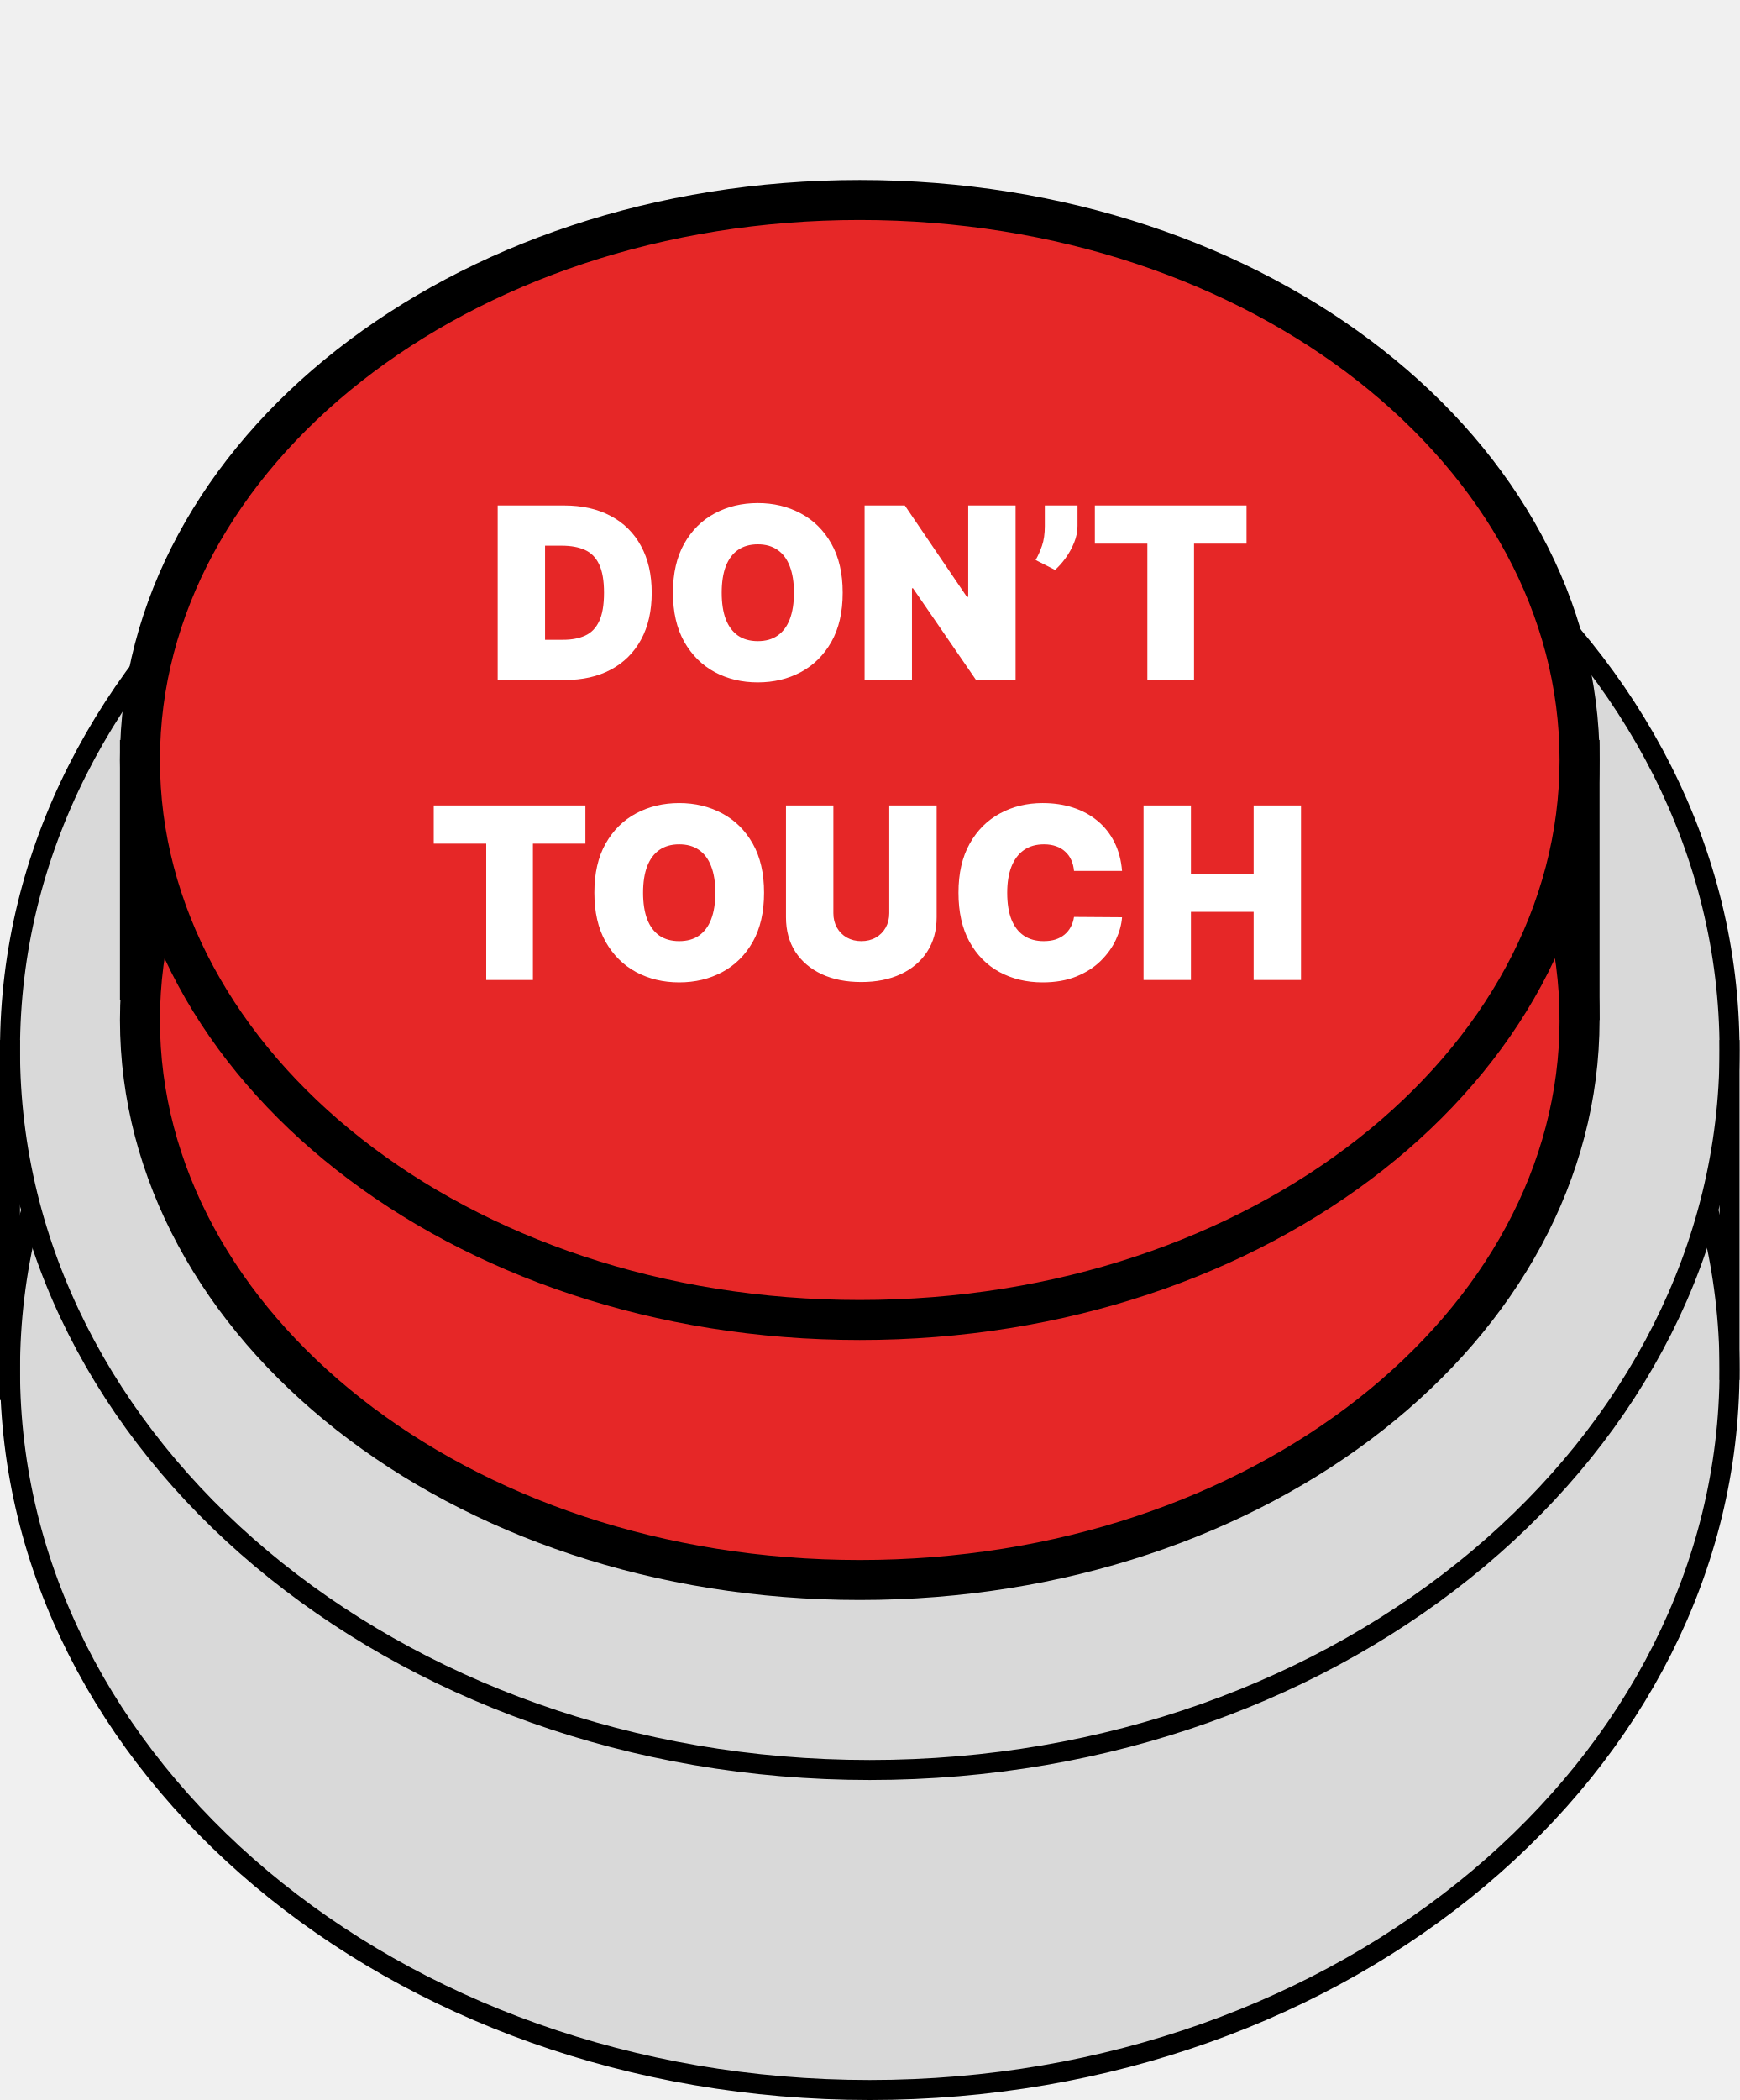
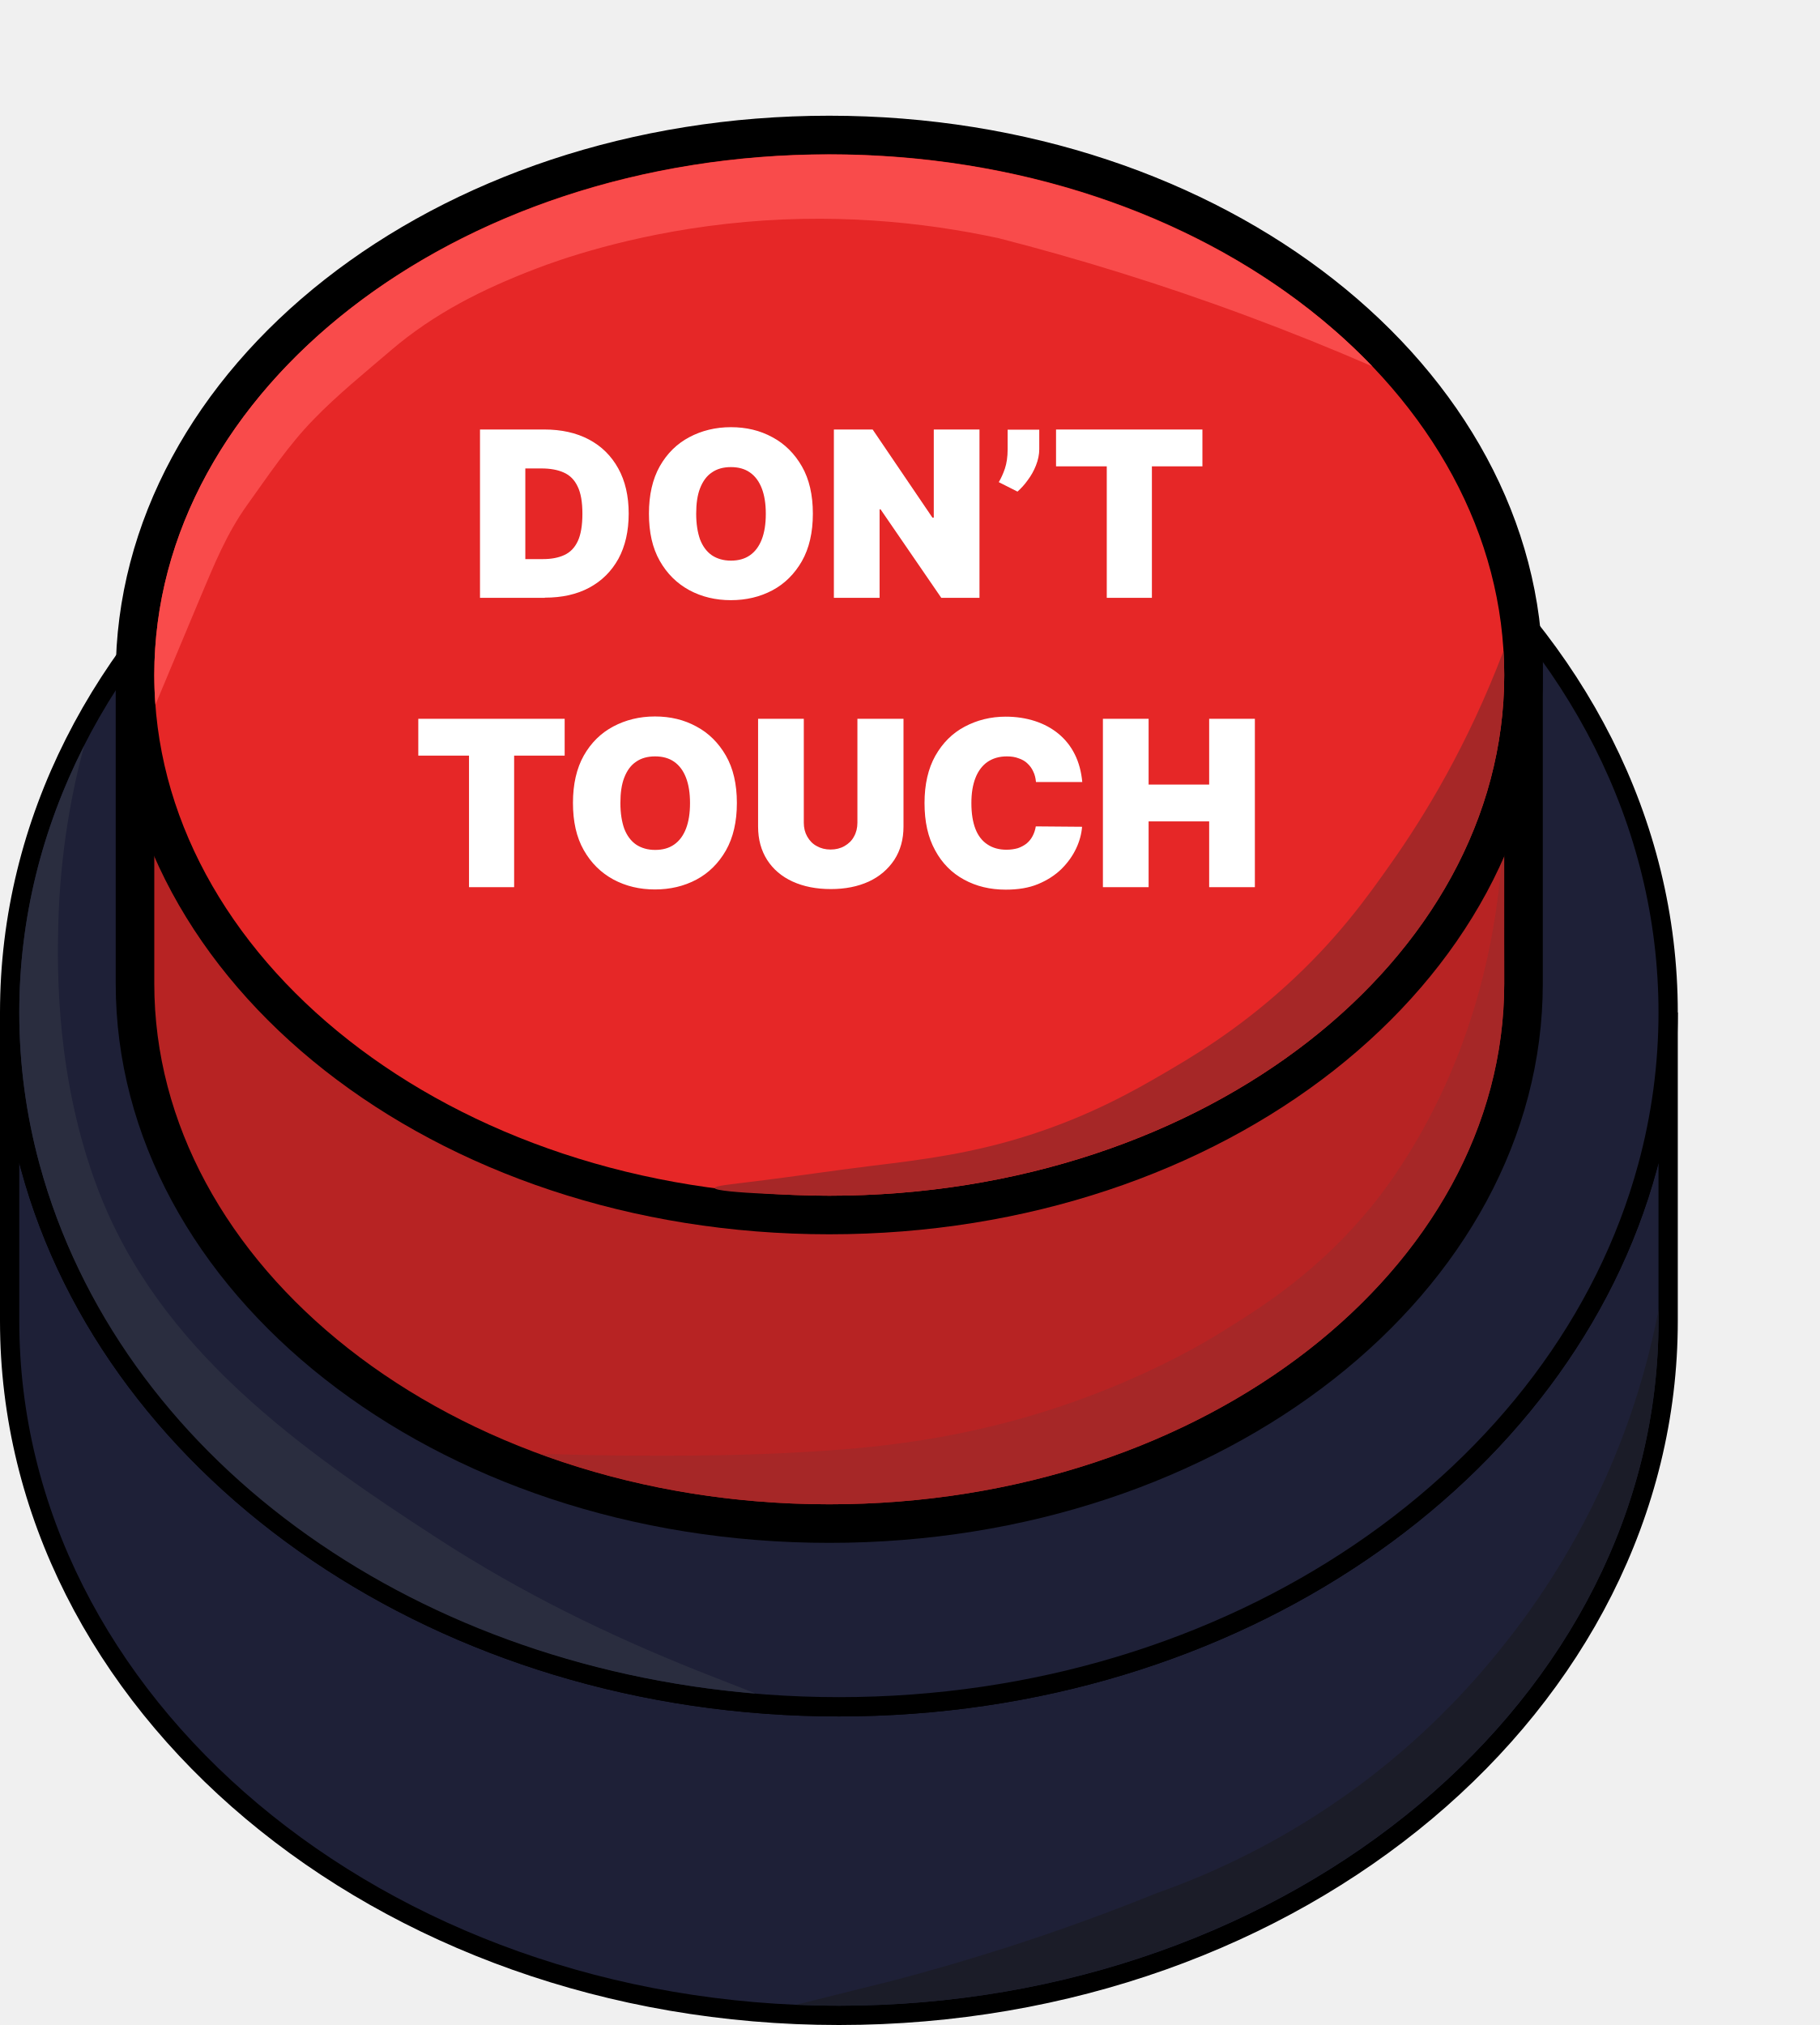
- <svg xmlns="http://www.w3.org/2000/svg" width="87" height="105" viewBox="0 0 87 105" fill="none">
-   <path d="M86.5 68.5C86.5 88.304 67.334 104.5 43.5 104.5C19.666 104.5 0.5 88.304 0.5 68.5C0.5 48.696 19.666 32.5 43.5 32.5C67.334 32.5 86.5 48.696 86.5 68.5Z" fill="#D9D9D9" stroke="black" />
-   <path d="M86.5 52.5C86.5 72.304 67.334 88.5 43.5 88.5C19.666 88.5 0.5 72.304 0.5 52.5C0.5 32.696 19.666 16.5 43.5 16.5C67.334 16.5 86.5 32.696 86.5 52.5Z" fill="#D9D9D9" stroke="black" />
-   <line x1="0.5" y1="52" x2="0.5" y2="70" stroke="black" />
-   <line x1="86.5" y1="52" x2="86.5" y2="69" stroke="black" />
-   <path d="M79 51C79 66.251 63.123 79 43 79C22.877 79 7 66.251 7 51C7 35.749 22.877 23 43 23C63.123 23 79 35.749 79 51Z" fill="#E62727" stroke="black" stroke-width="2" />
-   <line x1="7" y1="50" x2="7" y2="37" stroke="black" stroke-width="2" />
-   <line x1="79" y1="51" x2="79" y2="37" stroke="black" stroke-width="2" />
-   <path d="M79 38C79 53.251 63.123 66 43 66C22.877 66 7 53.251 7 38C7 22.749 22.877 10 43 10C63.123 10 79 22.749 79 38Z" fill="#E62727" stroke="black" stroke-width="2" />
-   <path d="M28.249 34H24.891V25.273H28.215C29.112 25.273 29.888 25.447 30.541 25.797C31.197 26.143 31.703 26.643 32.058 27.297C32.416 27.947 32.595 28.727 32.595 29.636C32.595 30.546 32.418 31.327 32.062 31.98C31.707 32.631 31.204 33.131 30.554 33.48C29.903 33.827 29.135 34 28.249 34ZM27.26 31.989H28.163C28.595 31.989 28.963 31.919 29.267 31.78C29.574 31.641 29.807 31.401 29.966 31.06C30.128 30.719 30.209 30.244 30.209 29.636C30.209 29.028 30.126 28.554 29.962 28.213C29.8 27.872 29.561 27.632 29.246 27.493C28.933 27.354 28.55 27.284 28.095 27.284H27.26V31.989ZM42.146 29.636C42.146 30.608 41.957 31.428 41.579 32.095C41.201 32.76 40.691 33.264 40.049 33.608C39.407 33.949 38.691 34.119 37.902 34.119C37.106 34.119 36.387 33.947 35.745 33.604C35.106 33.257 34.598 32.751 34.22 32.087C33.845 31.419 33.657 30.602 33.657 29.636C33.657 28.665 33.845 27.847 34.22 27.182C34.598 26.514 35.106 26.01 35.745 25.669C36.387 25.325 37.106 25.153 37.902 25.153C38.691 25.153 39.407 25.325 40.049 25.669C40.691 26.01 41.201 26.514 41.579 27.182C41.957 27.847 42.146 28.665 42.146 29.636ZM39.709 29.636C39.709 29.114 39.639 28.673 39.5 28.315C39.363 27.954 39.16 27.682 38.89 27.497C38.623 27.31 38.294 27.216 37.902 27.216C37.51 27.216 37.179 27.31 36.909 27.497C36.642 27.682 36.439 27.954 36.299 28.315C36.163 28.673 36.095 29.114 36.095 29.636C36.095 30.159 36.163 30.601 36.299 30.962C36.439 31.32 36.642 31.592 36.909 31.78C37.179 31.965 37.51 32.057 37.902 32.057C38.294 32.057 38.623 31.965 38.89 31.78C39.16 31.592 39.363 31.32 39.5 30.962C39.639 30.601 39.709 30.159 39.709 29.636ZM50.793 25.273V34H48.816L45.663 29.415H45.611V34H43.242V25.273H45.254L48.356 29.841H48.424V25.273H50.793ZM53.891 25.273V26.296C53.891 26.574 53.834 26.852 53.721 27.131C53.61 27.406 53.468 27.663 53.295 27.902C53.124 28.138 52.948 28.335 52.766 28.494L51.795 28C51.914 27.796 52.021 27.558 52.114 27.288C52.208 27.018 52.255 26.688 52.255 26.296V25.273H53.891ZM54.758 27.182V25.273H62.343V27.182H59.718V34H57.383V27.182H54.758ZM21.693 42.182V40.273H29.278V42.182H26.653V49H24.318V42.182H21.693ZM38.214 44.636C38.214 45.608 38.025 46.428 37.648 47.095C37.27 47.76 36.76 48.264 36.118 48.608C35.476 48.949 34.76 49.119 33.97 49.119C33.175 49.119 32.456 48.947 31.814 48.604C31.174 48.257 30.666 47.751 30.288 47.087C29.913 46.419 29.726 45.602 29.726 44.636C29.726 43.665 29.913 42.847 30.288 42.182C30.666 41.514 31.174 41.01 31.814 40.669C32.456 40.325 33.175 40.153 33.97 40.153C34.76 40.153 35.476 40.325 36.118 40.669C36.76 41.01 37.27 41.514 37.648 42.182C38.025 42.847 38.214 43.665 38.214 44.636ZM35.777 44.636C35.777 44.114 35.707 43.673 35.568 43.315C35.432 42.955 35.228 42.682 34.959 42.497C34.692 42.31 34.362 42.216 33.97 42.216C33.578 42.216 33.247 42.31 32.977 42.497C32.71 42.682 32.507 42.955 32.368 43.315C32.231 43.673 32.163 44.114 32.163 44.636C32.163 45.159 32.231 45.601 32.368 45.962C32.507 46.32 32.71 46.592 32.977 46.78C33.247 46.965 33.578 47.057 33.97 47.057C34.362 47.057 34.692 46.965 34.959 46.78C35.228 46.592 35.432 46.32 35.568 45.962C35.707 45.601 35.777 45.159 35.777 44.636ZM44.475 40.273H46.845V45.864C46.845 46.528 46.685 47.104 46.367 47.59C46.052 48.072 45.612 48.446 45.046 48.71C44.481 48.972 43.825 49.102 43.078 49.102C42.325 49.102 41.666 48.972 41.1 48.71C40.535 48.446 40.095 48.072 39.779 47.59C39.467 47.104 39.31 46.528 39.31 45.864V40.273H41.68V45.659C41.68 45.929 41.739 46.17 41.859 46.383C41.978 46.594 42.143 46.758 42.353 46.878C42.566 46.997 42.808 47.057 43.078 47.057C43.35 47.057 43.592 46.997 43.802 46.878C44.012 46.758 44.177 46.594 44.296 46.383C44.416 46.17 44.475 45.929 44.475 45.659V40.273ZM56.118 43.545H53.715C53.698 43.347 53.653 43.166 53.579 43.004C53.508 42.842 53.408 42.703 53.28 42.587C53.155 42.467 53.003 42.376 52.824 42.314C52.645 42.249 52.442 42.216 52.215 42.216C51.817 42.216 51.481 42.312 51.205 42.506C50.932 42.699 50.725 42.976 50.583 43.337C50.444 43.697 50.374 44.131 50.374 44.636C50.374 45.17 50.445 45.618 50.587 45.979C50.732 46.337 50.941 46.606 51.214 46.788C51.486 46.967 51.815 47.057 52.198 47.057C52.417 47.057 52.613 47.03 52.786 46.976C52.959 46.919 53.11 46.838 53.238 46.733C53.366 46.628 53.469 46.501 53.549 46.354C53.631 46.203 53.687 46.034 53.715 45.847L56.118 45.864C56.09 46.233 55.986 46.609 55.807 46.993C55.628 47.374 55.374 47.726 55.045 48.05C54.718 48.371 54.313 48.629 53.83 48.825C53.347 49.021 52.786 49.119 52.147 49.119C51.346 49.119 50.627 48.947 49.991 48.604C49.357 48.26 48.856 47.754 48.486 47.087C48.12 46.419 47.937 45.602 47.937 44.636C47.937 43.665 48.124 42.847 48.499 42.182C48.874 41.514 49.38 41.01 50.016 40.669C50.653 40.325 51.363 40.153 52.147 40.153C52.698 40.153 53.205 40.229 53.668 40.379C54.131 40.53 54.538 40.75 54.887 41.04C55.236 41.327 55.518 41.68 55.731 42.101C55.944 42.521 56.073 43.003 56.118 43.545ZM57.193 49V40.273H59.563V43.682H62.699V40.273H65.068V49H62.699V45.591H59.563V49H57.193Z" fill="white" />
+ <svg xmlns="http://www.w3.org/2000/svg" id="Button3" viewBox="0 0 94.34 105">
+   <defs>
+     <style>
+       .cls-1 {
+         fill: #b72323;
+       }
+ 
+       .cls-1, .cls-2 {
+         stroke-width: 2px;
+       }
+ 
+       .cls-1, .cls-2, .cls-3 {
+         stroke: #000;
+       }
+ 
+       .cls-4 {
+         fill: #a62727;
+       }
+ 
+       .cls-4, .cls-5, .cls-6, .cls-7, .cls-8 {
+         stroke-width: 0px;
+       }
+ 
+       .cls-2 {
+         fill: #e62727;
+       }
+ 
+       .cls-5 {
+         fill: #1b1c28;
+       }
+ 
+       .cls-3 {
+         fill: #1e2037;
+       }
+ 
+       .cls-6 {
+         fill: #f94b4b;
+       }
+ 
+       .cls-7 {
+         fill: #fff;
+       }
+ 
+       .cls-8 {
+         fill: #2a2d3f;
+       }
+     </style>
+   </defs>
+   <g id="Bot_blue">
+     <path class="cls-3" d="M86.5,52.5v16c0,19.8-19.17,36-43,36S.5,88.3.5,68.5v-16c0,2.75.37,5.43,1.07,8,4.34,15.99,21.41,28,41.93,28s37.59-12.01,41.93-28c.7-2.57,1.07-5.25,1.07-8Z" />
+     <path class="cls-5" d="M86,67.89v.61c0,19.58-19.07,35.5-42.5,35.5-.75,0-1.49-.02-2.22-.05,1.65-.41,3.29-.82,4.94-1.23,1.92-.5,3.91-1.08,5.98-1.74,2.78-.89,5.38-1.85,7.79-2.82,2.77-.98,6.53-2.65,10.45-5.55,3.29-2.44,5.68-5,7.34-7.07,1.99-2.45,4.39-6,6.21-10.66,1-2.55,1.62-4.93,2.02-6.99Z" />
+   </g>
+   <g id="Top_blue">
+     <path class="cls-3" d="M86.5,52.5c0,2.75-.37,5.43-1.07,8-4.34,15.99-21.41,28-41.93,28S5.91,76.49,1.57,60.5c-.7-2.57-1.07-5.25-1.07-8C.5,32.7,19.67,16.5,43.5,16.5s43,16.2,43,36Z" />
+     <path class="cls-8" d="M39.16,87.81c-18.08-1.5-33.01-12.36-37.11-27.44-.7-2.57-1.05-5.21-1.05-7.87,0-4.9,1.2-9.57,3.36-13.82-.61,2.27-1.25,5.47-1.34,9.34-.05,2.18-.14,7.85,2.05,13.62,3.15,8.32,10.48,13.5,17.67,18.16,4.33,2.8,8.72,4.95,13.51,6.86,1.44.57,2.95,1.15,2.91,1.15Z" />
+   </g>
+   <g id="Bot_red">
+     <path class="cls-1" d="M79,35v16c0,15.25-15.88,28-36,28S7,66.25,7,51v-16h13.76c6.09-3.75,13.79-6,22.24-6s16.15,2.25,22.24,6h13.76Z" />
+     <path class="cls-4" d="M77.98,40.67c0,3.44.01,6.89.02,10.33,0,14.89-15.7,27-35,27-5.37,0-10.46-.94-15.01-2.62,1.59.05,3.82.11,6.49.1,1.33,0,3.98-.02,6.31-.14,3.37-.18,8.3-.45,14.12-2.39,4.62-1.54,7.75-3.45,8.56-3.96,2.06-1.28,4.91-3.09,7.63-6.41.4-.49,2.04-2.53,3.57-5.73,2.87-6,3.39-11.98,3.32-16.17Z" />
+   </g>
+   <g id="Top_red">
+     <g id="Top_red-2" data-name="Top_red">
+       <path class="cls-2" d="M79,35c0,15.25-15.88,28-36,28S7,50.25,7,35,22.88,7,43,7s36,12.75,36,28Z" />
+       <path class="cls-4" d="M78,35c0,14.89-15.7,27-35,27-.84,0-5.94-.13-5.94-.4,0-.11.79-.19,2.04-.34,2.04-.25,4.07-.56,6.11-.81,2.56-.31,5.17-.63,8.19-1.6,3.17-1.02,5.44-2.31,6.96-3.2,1.37-.8,3.72-2.17,6.31-4.52,2.65-2.4,4.22-4.6,5.45-6.35,1.74-2.46,3.98-6.13,5.84-11.02.03.42.04.83.04,1.25Z" />
+     </g>
+     <path class="cls-6" d="M71.17,19c-2.05-.89-4.2-1.76-6.46-2.6-4.54-1.69-8.88-3.01-12.93-4.05-3.89-.84-8.72-1.35-14.14-.74-5.07.57-8.72,1.89-9.84,2.32-2.75,1.05-5.27,2.31-7.51,4.22-1.34,1.15-2.77,2.3-4.02,3.59-1.32,1.35-2.35,2.91-3.45,4.44-1.08,1.51-1.71,3.09-2.43,4.79-.78,1.86-1.55,3.71-2.33,5.57-.04-.51-.06-1.02-.06-1.53,0-14.89,15.7-27,35-27,11.54,0,21.79,4.33,28.17,11Z" />
+     <path id="Text" class="cls-7" d="M28.25,31h-3.36v-8.73h3.32c.9,0,1.67.17,2.33.52.66.35,1.16.85,1.52,1.5.36.65.54,1.43.54,2.34s-.18,1.69-.53,2.34c-.36.65-.86,1.15-1.51,1.5-.65.35-1.42.52-2.31.52ZM27.26,28.99h.9c.43,0,.8-.07,1.1-.21.31-.14.54-.38.7-.72.16-.34.24-.82.24-1.42s-.08-1.08-.25-1.42c-.16-.34-.4-.58-.72-.72-.31-.14-.7-.21-1.15-.21h-.84v4.7ZM42.15,26.64c0,.97-.19,1.79-.57,2.46-.38.66-.89,1.17-1.53,1.51-.64.34-1.36.51-2.15.51s-1.51-.17-2.16-.52c-.64-.35-1.15-.85-1.53-1.52-.38-.67-.56-1.48-.56-2.45s.19-1.79.56-2.45c.38-.67.89-1.17,1.53-1.51.64-.34,1.36-.52,2.16-.52s1.51.17,2.15.52c.64.34,1.15.85,1.53,1.51.38.66.57,1.48.57,2.45ZM39.71,26.64c0-.52-.07-.96-.21-1.32-.14-.36-.34-.63-.61-.82-.27-.19-.6-.28-.99-.28s-.72.09-.99.28c-.27.18-.47.46-.61.82-.14.36-.2.8-.2,1.32s.07.96.2,1.33c.14.36.34.63.61.82.27.18.6.28.99.28s.72-.09.99-.28c.27-.19.47-.46.61-.82.14-.36.21-.8.21-1.33ZM50.79,22.27v8.73h-1.98l-3.15-4.59h-.05v4.59h-2.37v-8.73h2.01l3.1,4.57h.07v-4.57h2.37ZM53.89,22.27v1.02c0,.28-.06.56-.17.84-.11.28-.25.53-.43.77-.17.24-.35.43-.53.59l-.97-.49c.12-.2.23-.44.32-.71.09-.27.14-.6.14-.99v-1.02h1.64ZM54.76,24.18v-1.91h7.59v1.91h-2.62v6.82h-2.34v-6.82h-2.62ZM21.69,39.18v-1.91h7.59v1.91h-2.62v6.82h-2.34v-6.82h-2.62ZM38.21,41.64c0,.97-.19,1.79-.57,2.46-.38.66-.89,1.17-1.53,1.51-.64.34-1.36.51-2.15.51s-1.51-.17-2.16-.52c-.64-.35-1.15-.85-1.53-1.52-.38-.67-.56-1.48-.56-2.45s.19-1.79.56-2.45c.38-.67.89-1.17,1.53-1.51.64-.34,1.36-.52,2.16-.52s1.51.17,2.15.52c.64.34,1.15.85,1.53,1.51.38.66.57,1.48.57,2.45ZM35.78,41.64c0-.52-.07-.96-.21-1.32-.14-.36-.34-.63-.61-.82-.27-.19-.6-.28-.99-.28s-.72.09-.99.28c-.27.18-.47.46-.61.82-.14.36-.2.8-.2,1.32s.07.96.2,1.33c.14.36.34.63.61.82.27.18.6.28.99.28s.72-.09.99-.28c.27-.19.47-.46.61-.82.14-.36.21-.8.21-1.33ZM44.48,37.27h2.37v5.59c0,.66-.16,1.24-.48,1.73-.32.48-.76.86-1.32,1.12-.57.26-1.22.39-1.97.39s-1.41-.13-1.98-.39c-.57-.26-1.01-.64-1.32-1.12-.31-.49-.47-1.06-.47-1.73v-5.59h2.37v5.39c0,.27.06.51.18.72.12.21.28.38.49.49.21.12.45.18.72.18s.51-.06.72-.18c.21-.12.38-.28.49-.49.12-.21.18-.45.18-.72v-5.39ZM56.12,40.55h-2.4c-.02-.2-.06-.38-.14-.54-.07-.16-.17-.3-.3-.42-.12-.12-.28-.21-.46-.27-.18-.07-.38-.1-.61-.1-.4,0-.73.1-1.01.29-.27.19-.48.47-.62.83-.14.36-.21.79-.21,1.3,0,.53.07.98.21,1.34.14.36.35.63.63.81.27.18.6.27.98.27.22,0,.41-.03.59-.08.17-.06.32-.14.45-.24.13-.11.23-.23.31-.38.08-.15.14-.32.17-.51l2.4.02c-.03.37-.13.75-.31,1.13-.18.38-.43.73-.76,1.06-.33.32-.73.58-1.21.78-.48.2-1.04.29-1.68.29-.8,0-1.52-.17-2.16-.52-.63-.34-1.14-.85-1.5-1.52-.37-.67-.55-1.48-.55-2.45s.19-1.79.56-2.45c.38-.67.88-1.17,1.52-1.51.64-.34,1.35-.52,2.13-.52.55,0,1.06.08,1.52.23.46.15.87.37,1.22.66.35.29.63.64.84,1.06.21.42.34.9.39,1.44ZM57.19,46v-8.73h2.37v3.41h3.14v-3.41h2.37v8.73h-2.37v-3.41h-3.14v3.41h-2.37Z" />
+   </g>
</svg>
